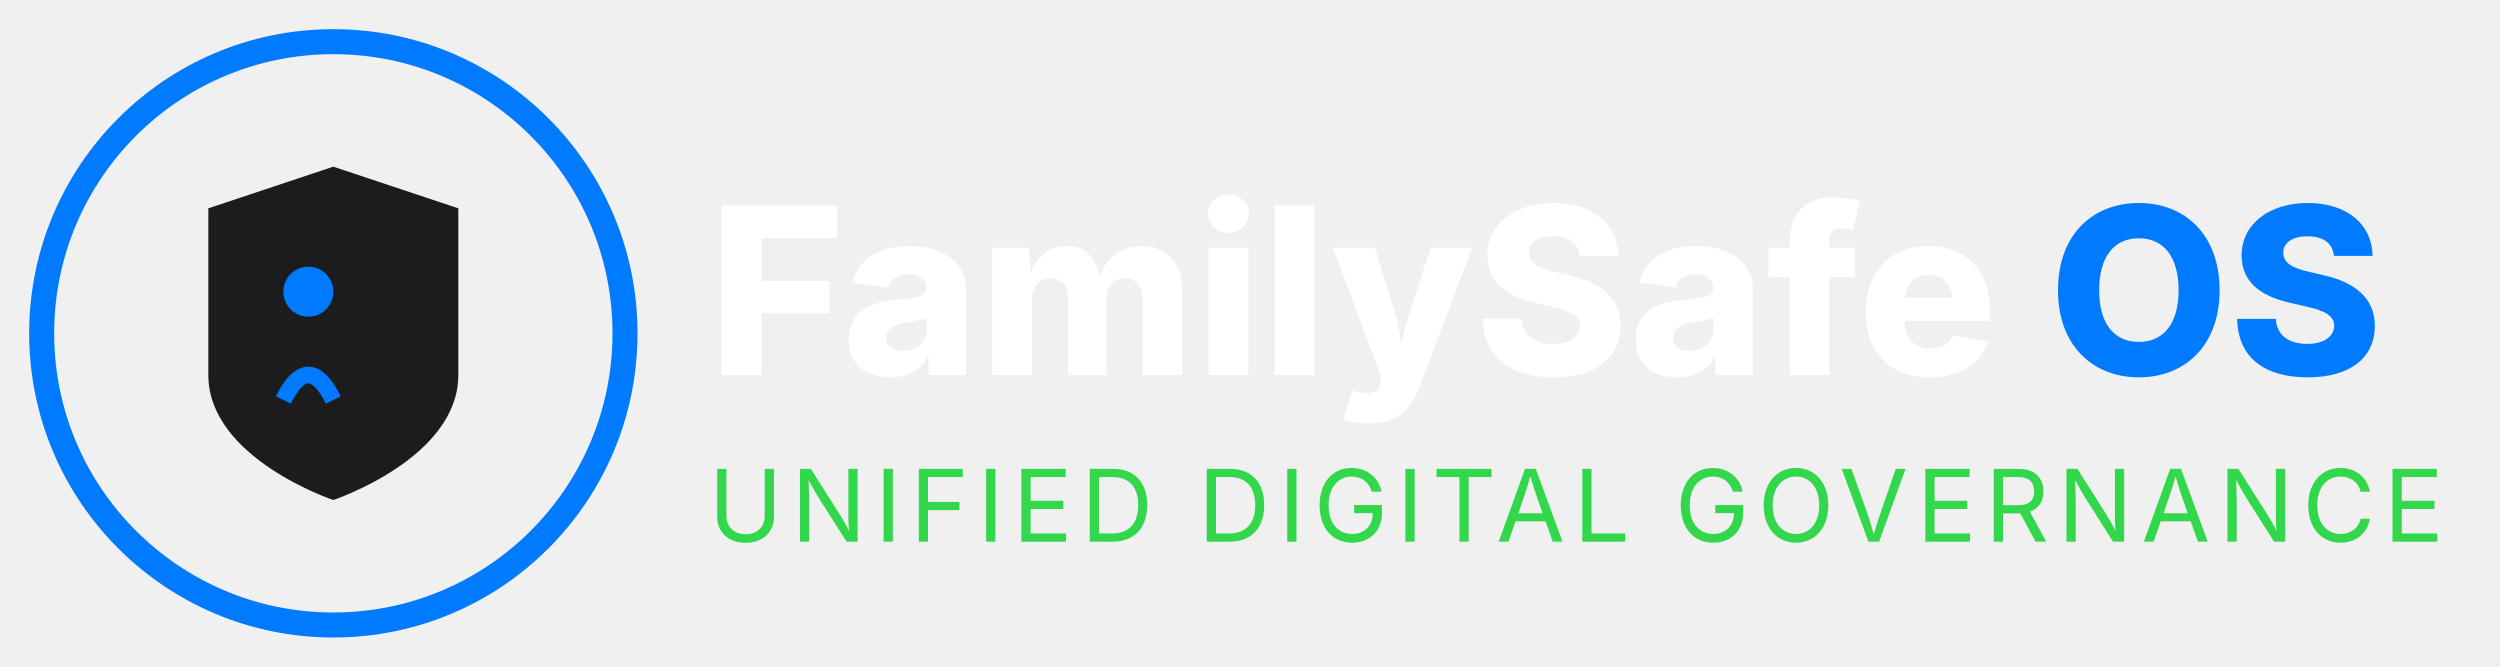
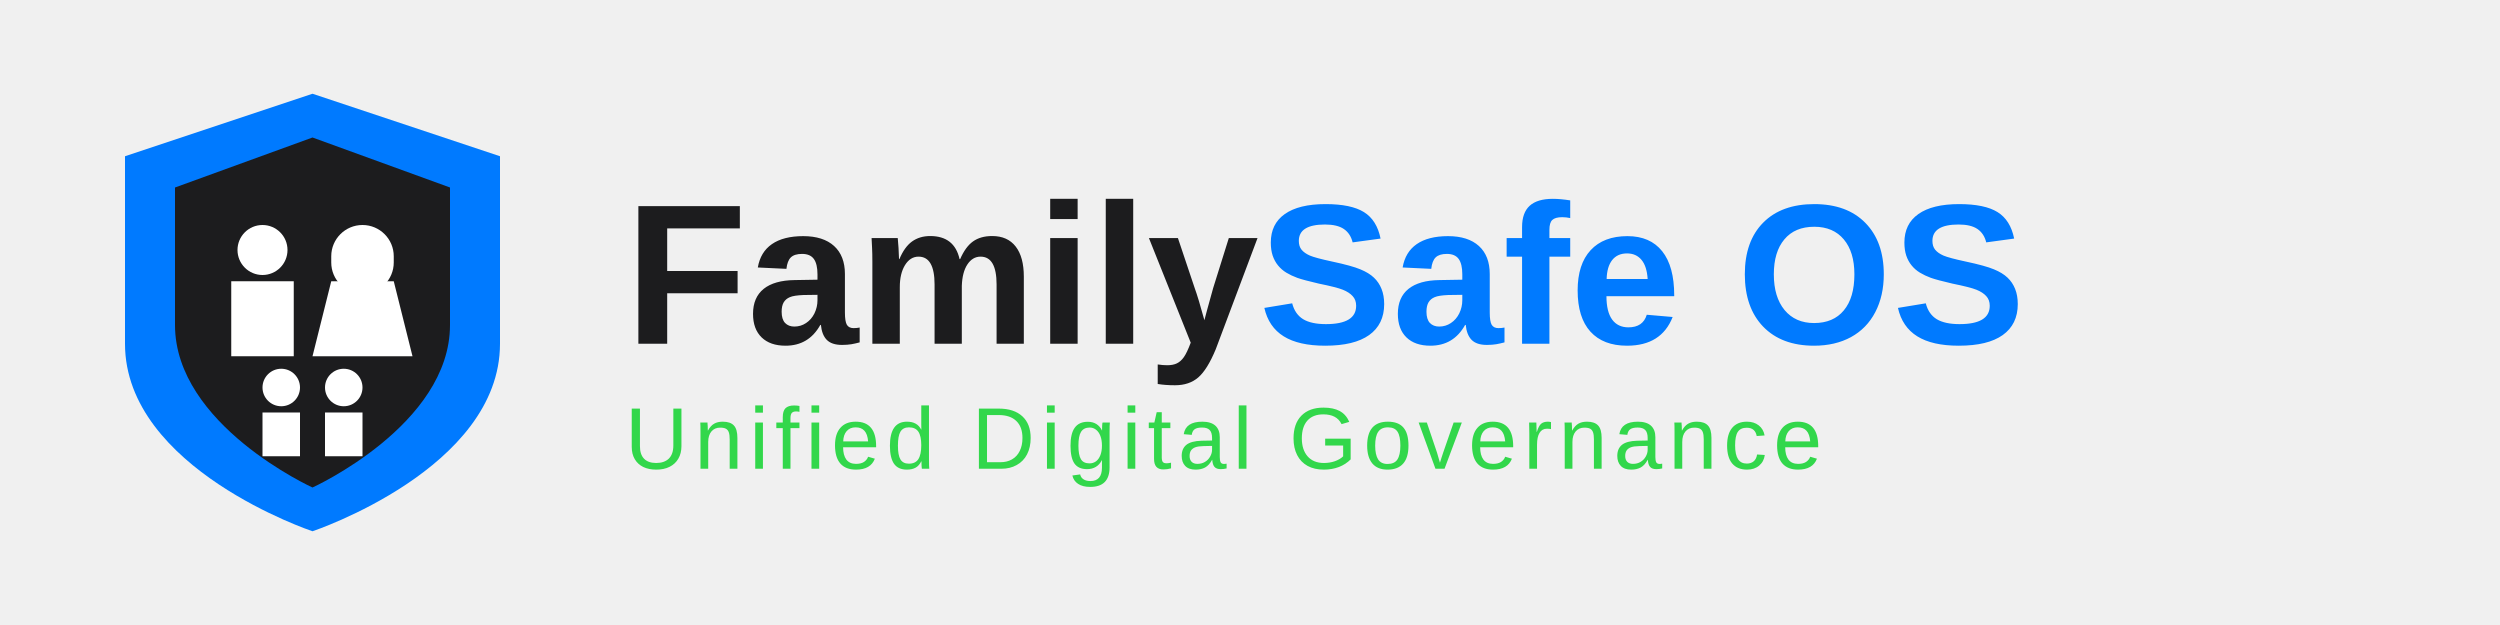
- <svg xmlns="http://www.w3.org/2000/svg" width="300" height="80" viewBox="0 0 300 80">
-   <circle cx="40" cy="40" r="35" fill="none" stroke="#007AFF" stroke-width="3" />
-   <path d="M40 20 L55 25 V45 C55 55 40 60 40 60 C40 60 25 55 25 45 V25 L40 20Z" fill="#1C1C1E" />
-   <circle cx="37" cy="35" r="3" fill="#007AFF" />
-   <path d="M34 48 Q37 42 40 48" stroke="#007AFF" stroke-width="2" fill="none" />
-   <text x="85" y="45" font-family="Inter, Arial, sans-serif" font-weight="800" font-size="28" fill="#FFFFFF">FamilySafe <tspan fill="#007AFF">OS</tspan>
+ <svg xmlns="http://www.w3.org/2000/svg" width="400" height="100" viewBox="0 0 400 100">
+   <path d="M50 15 L80 25 V55 C80 75 50 85 50 85 C50 85 20 75 20 55 V25 L50 15Z" fill="#007AFF" />
+   <path d="M50 22 L72 30 V52 C72 68 50 78 50 78 C50 78 28 68 28 52 V30 L50 22Z" fill="#1C1C1E" />
+   <g fill="#FFFFFF">
+     <circle cx="42" cy="40" r="4" />
+     <path d="M37 45 h10 v12 h-10 z" />
+     <path d="M58 36 a5 5 0 0 1 5 5 v1 a5 5 0 0 1 -10 0 v-1 a5 5 0 0 1 5 -5z" />
+     <path d="M53 45 l10 0 l3 12 l-16 0 z" />
+     <circle cx="45" cy="62" r="3" />
+     <path d="M42 66 h6 v7 h-6 z" />
+     <circle cx="55" cy="62" r="3" />
+     <path d="M52 66 h6 v7 h-6 z" />
+   </g>
+   <text x="100" y="55" font-family="Arial, sans-serif" font-weight="800" font-size="32" fill="#1C1C1E">Family<tspan fill="#007AFF">Safe OS</tspan>
  </text>
-   <text x="85" y="65" font-family="Inter, Arial, sans-serif" font-weight="400" font-size="12" fill="#32D74B" letter-spacing="1">UNIFIED DIGITAL GOVERNANCE</text>
+   <text x="100" y="75" font-family="Arial, sans-serif" font-size="14" fill="#32D74B" letter-spacing="1">Unified Digital Governance</text>
</svg>
